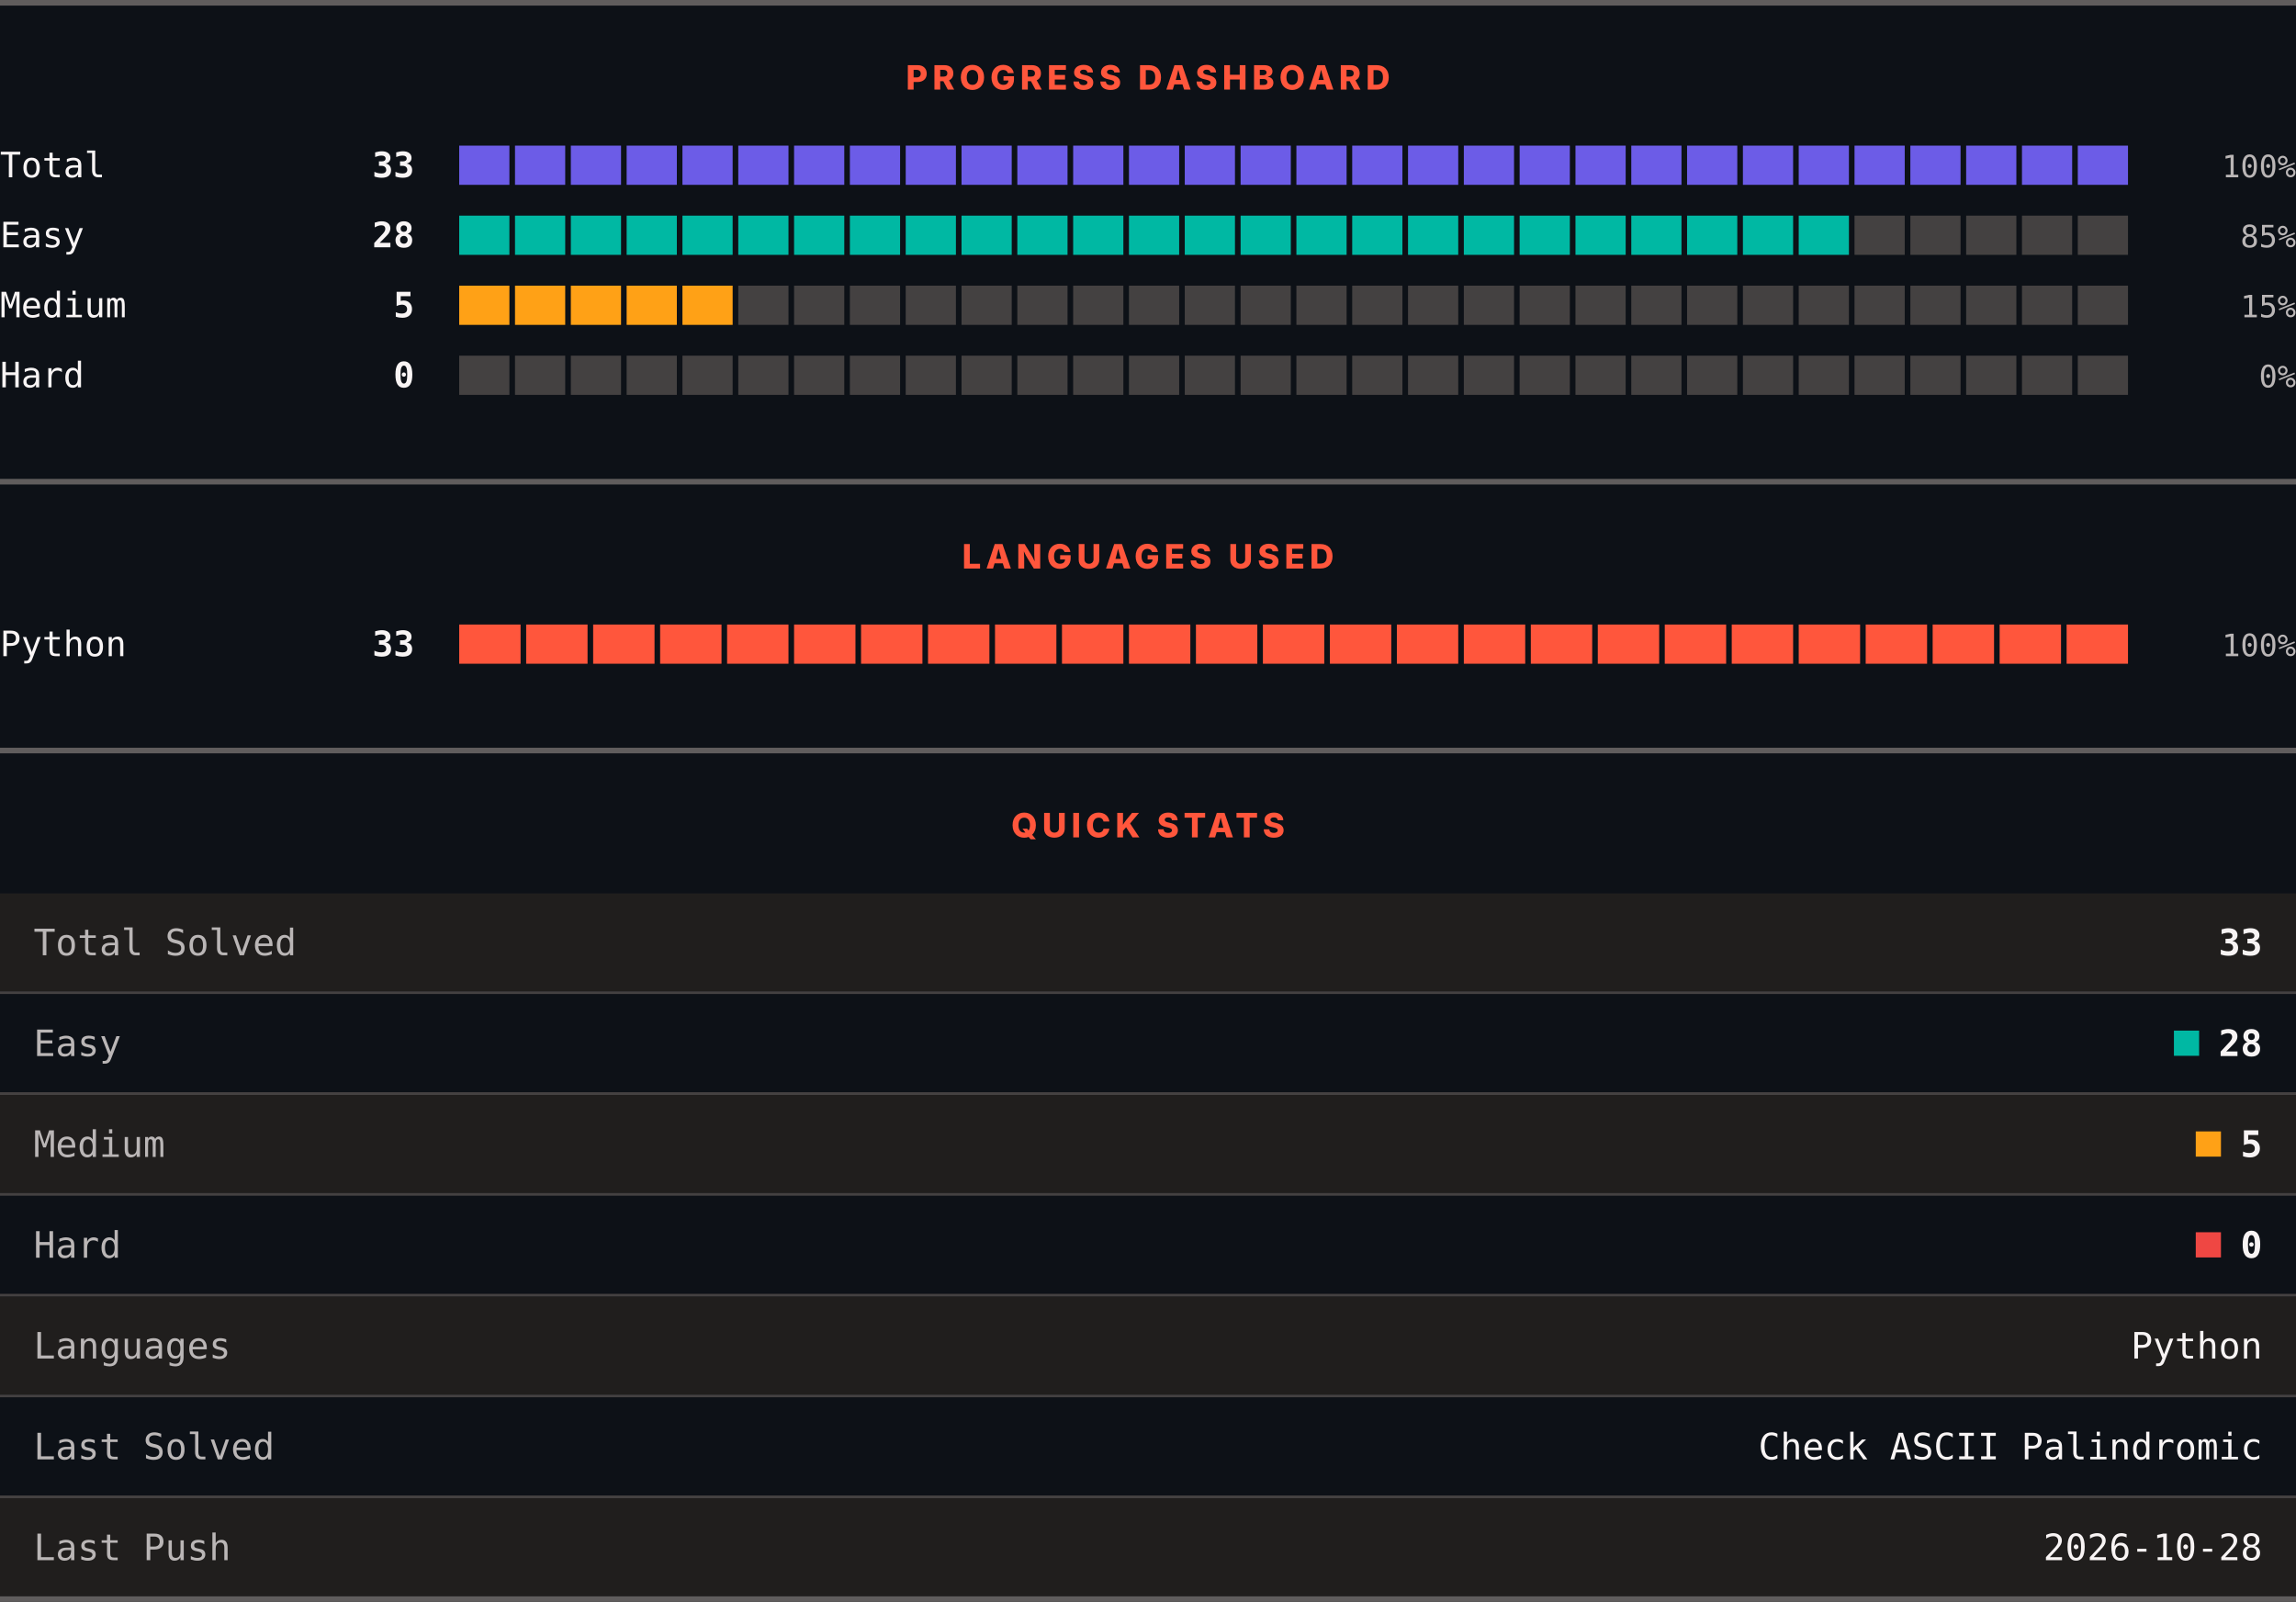
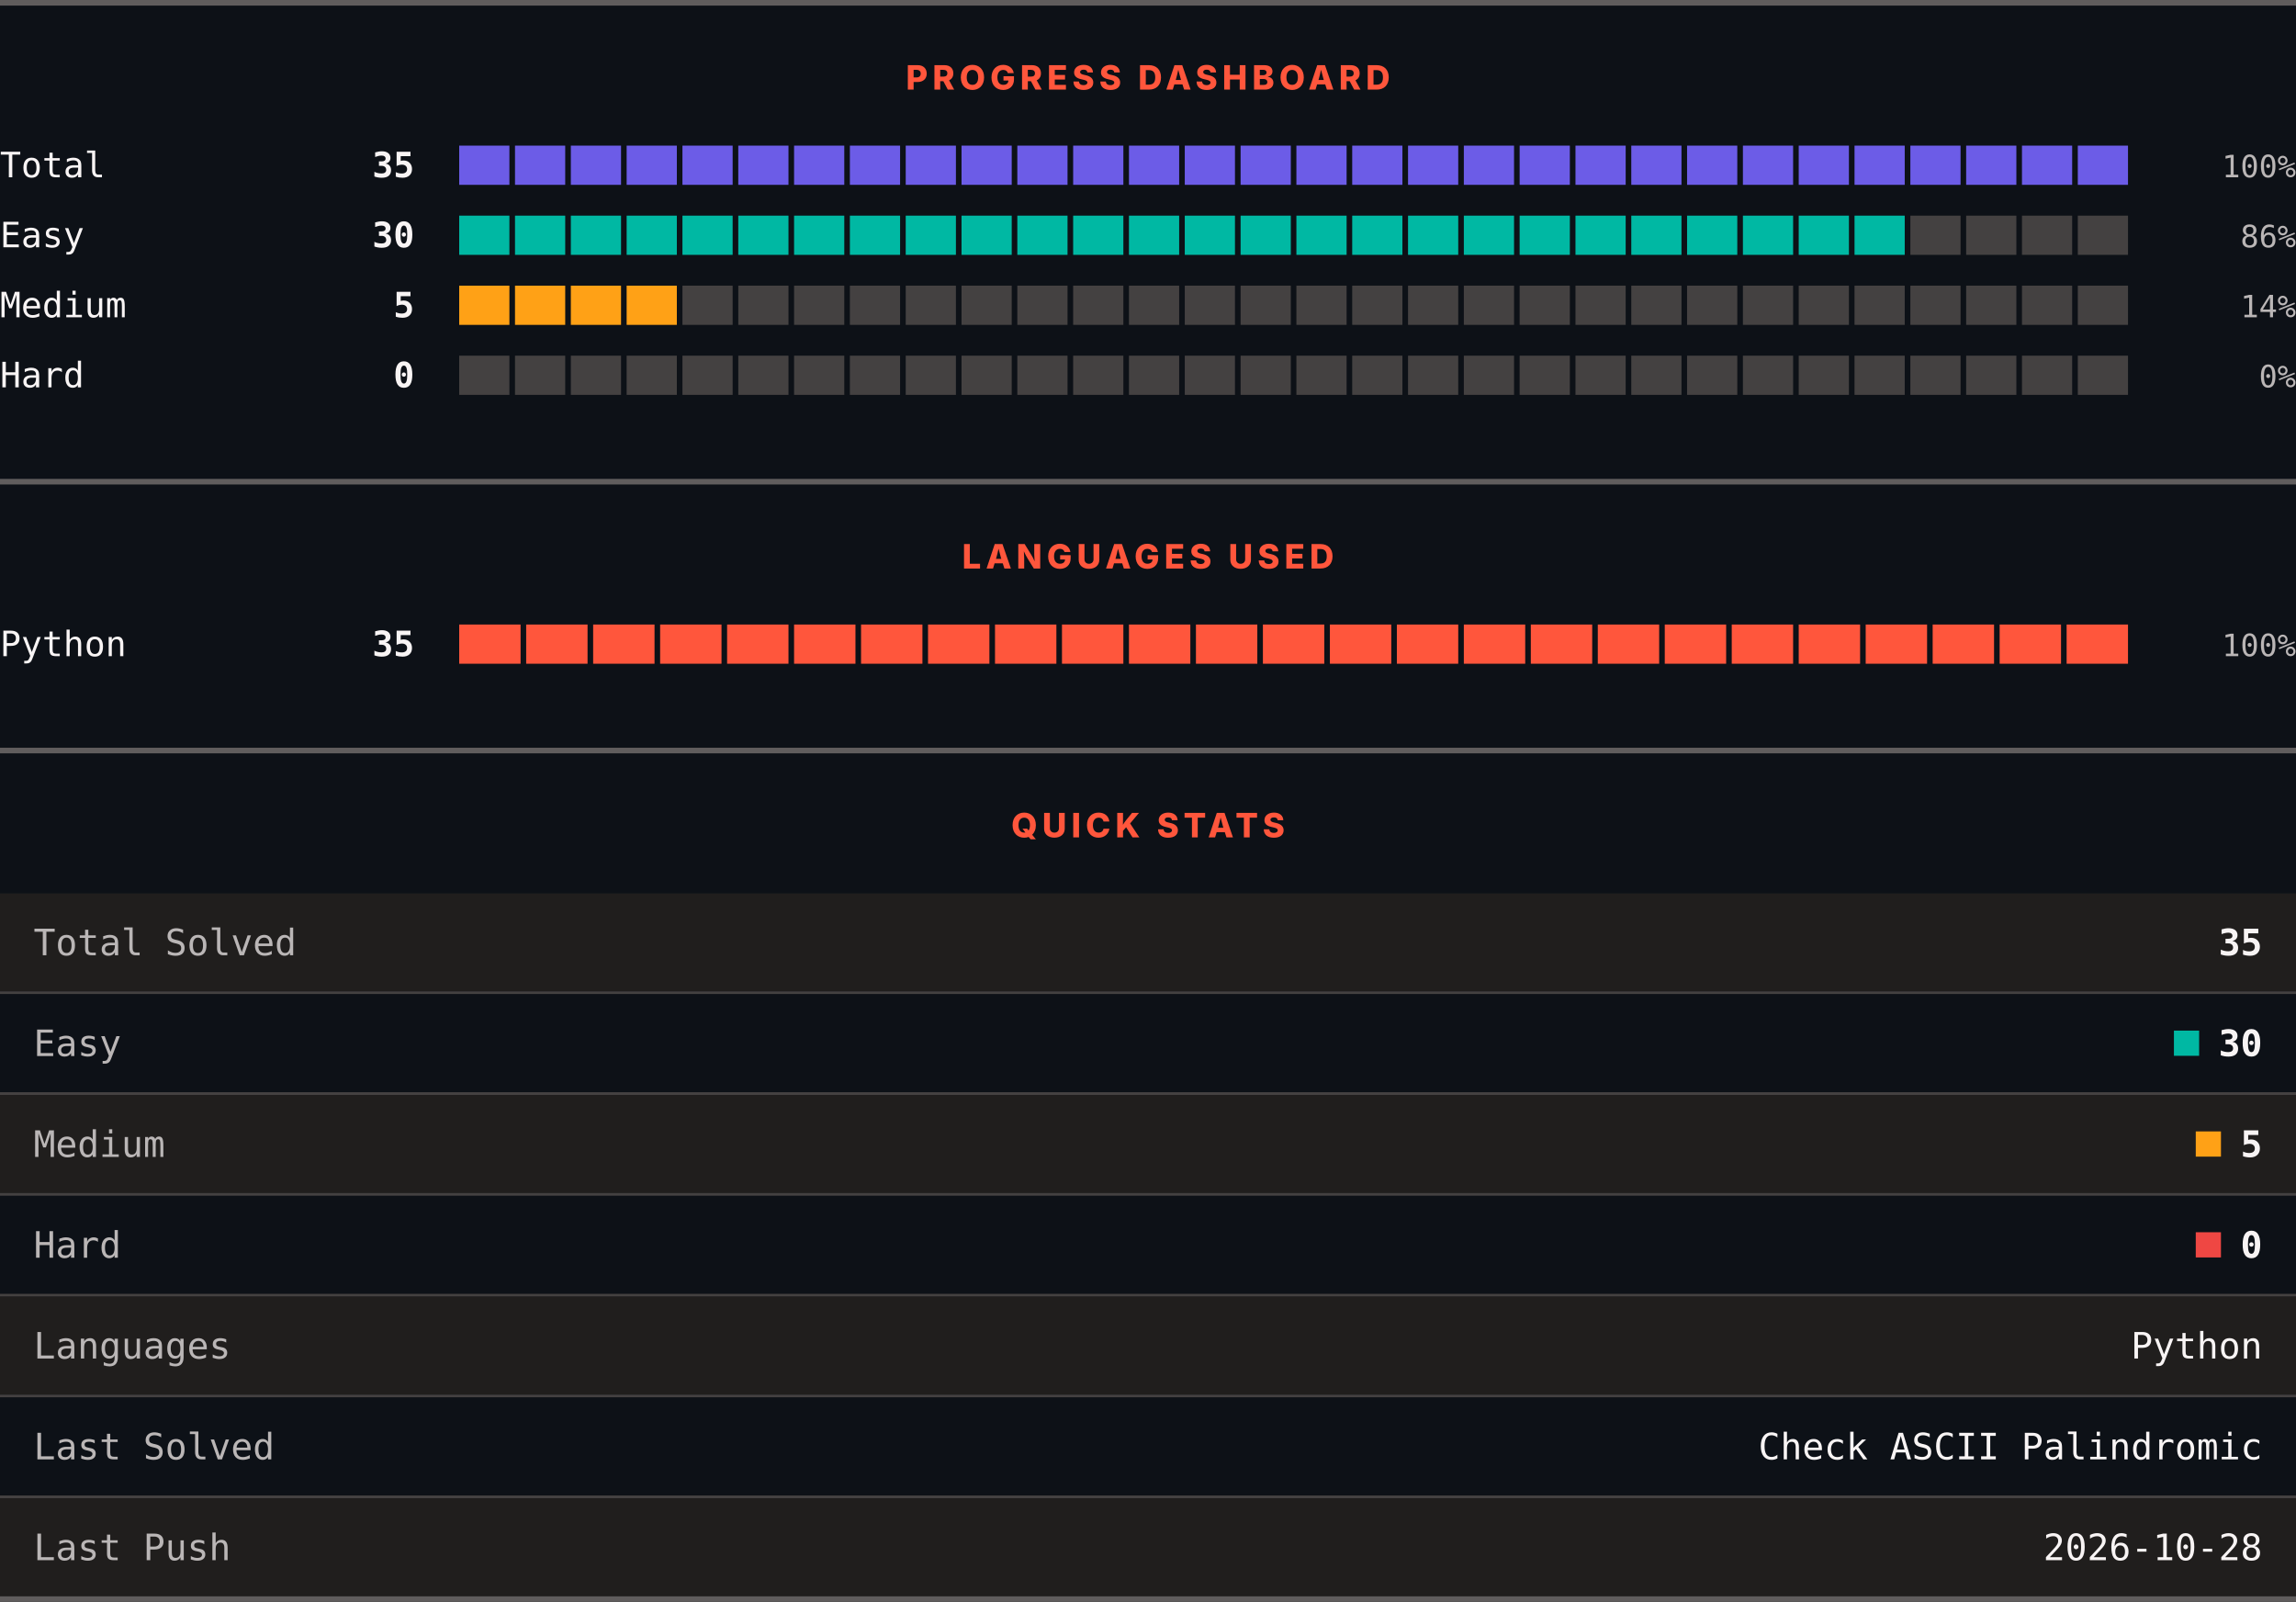
<svg xmlns="http://www.w3.org/2000/svg" width="820" height="572" viewBox="0 0 820 572" role="img" aria-label="LeetCode progress, languages and quick stats">
  <rect width="820" height="572" fill="#0d1117" />
  <rect x="0" y="0" width="820" height="2" fill="#605d5d" />
  <text x="410" y="32" text-anchor="middle" font-family="Archivo, system-ui, -apple-system, Segoe UI, sans-serif" font-size="12" font-weight="800" letter-spacing="1.68" fill="#ff563c">PROGRESS DASHBOARD</text>
  <text x="0" y="63.3" font-family="ui-monospace, SFMono-Regular, Menlo, Consolas, monospace" font-size="12.5" fill="#f8f4f4">Total</text>
-   <text x="148" y="63.3" text-anchor="end" font-family="ui-monospace, SFMono-Regular, Menlo, Consolas, monospace" font-size="12.5" font-weight="700" fill="#f8f4f4">33</text>
+   <text x="148" y="63.3" text-anchor="end" font-family="ui-monospace, SFMono-Regular, Menlo, Consolas, monospace" font-size="12.5" font-weight="700" fill="#f8f4f4">35</text>
  <rect x="164.00" y="52" width="17.93" height="14" fill="#6c5ce7" />
  <rect x="183.93" y="52" width="17.93" height="14" fill="#6c5ce7" />
  <rect x="203.87" y="52" width="17.93" height="14" fill="#6c5ce7" />
  <rect x="223.80" y="52" width="17.93" height="14" fill="#6c5ce7" />
  <rect x="243.73" y="52" width="17.93" height="14" fill="#6c5ce7" />
  <rect x="263.67" y="52" width="17.93" height="14" fill="#6c5ce7" />
  <rect x="283.60" y="52" width="17.93" height="14" fill="#6c5ce7" />
  <rect x="303.53" y="52" width="17.93" height="14" fill="#6c5ce7" />
  <rect x="323.47" y="52" width="17.93" height="14" fill="#6c5ce7" />
  <rect x="343.40" y="52" width="17.93" height="14" fill="#6c5ce7" />
  <rect x="363.33" y="52" width="17.93" height="14" fill="#6c5ce7" />
  <rect x="383.27" y="52" width="17.93" height="14" fill="#6c5ce7" />
  <rect x="403.20" y="52" width="17.93" height="14" fill="#6c5ce7" />
  <rect x="423.13" y="52" width="17.93" height="14" fill="#6c5ce7" />
  <rect x="443.07" y="52" width="17.93" height="14" fill="#6c5ce7" />
  <rect x="463.00" y="52" width="17.93" height="14" fill="#6c5ce7" />
  <rect x="482.93" y="52" width="17.93" height="14" fill="#6c5ce7" />
  <rect x="502.87" y="52" width="17.93" height="14" fill="#6c5ce7" />
  <rect x="522.80" y="52" width="17.93" height="14" fill="#6c5ce7" />
  <rect x="542.73" y="52" width="17.93" height="14" fill="#6c5ce7" />
  <rect x="562.67" y="52" width="17.93" height="14" fill="#6c5ce7" />
  <rect x="582.60" y="52" width="17.93" height="14" fill="#6c5ce7" />
  <rect x="602.53" y="52" width="17.93" height="14" fill="#6c5ce7" />
  <rect x="622.47" y="52" width="17.93" height="14" fill="#6c5ce7" />
  <rect x="642.40" y="52" width="17.93" height="14" fill="#6c5ce7" />
  <rect x="662.33" y="52" width="17.93" height="14" fill="#6c5ce7" />
  <rect x="682.27" y="52" width="17.93" height="14" fill="#6c5ce7" />
  <rect x="702.20" y="52" width="17.93" height="14" fill="#6c5ce7" />
  <rect x="722.13" y="52" width="17.93" height="14" fill="#6c5ce7" />
  <rect x="742.07" y="52" width="17.93" height="14" fill="#6c5ce7" />
  <text x="820" y="63.3" text-anchor="end" font-family="ui-monospace, SFMono-Regular, Menlo, Consolas, monospace" font-size="11" fill="#bab6b6">100%</text>
  <text x="0" y="88.3" font-family="ui-monospace, SFMono-Regular, Menlo, Consolas, monospace" font-size="12.5" fill="#f8f4f4">Easy</text>
-   <text x="148" y="88.3" text-anchor="end" font-family="ui-monospace, SFMono-Regular, Menlo, Consolas, monospace" font-size="12.5" font-weight="700" fill="#f8f4f4">28</text>
+   <text x="148" y="88.3" text-anchor="end" font-family="ui-monospace, SFMono-Regular, Menlo, Consolas, monospace" font-size="12.5" font-weight="700" fill="#f8f4f4">30</text>
  <rect x="164.00" y="77" width="17.93" height="14" fill="#00b8a3" />
  <rect x="183.93" y="77" width="17.93" height="14" fill="#00b8a3" />
  <rect x="203.87" y="77" width="17.93" height="14" fill="#00b8a3" />
  <rect x="223.80" y="77" width="17.93" height="14" fill="#00b8a3" />
  <rect x="243.73" y="77" width="17.93" height="14" fill="#00b8a3" />
  <rect x="263.67" y="77" width="17.93" height="14" fill="#00b8a3" />
  <rect x="283.60" y="77" width="17.93" height="14" fill="#00b8a3" />
  <rect x="303.53" y="77" width="17.93" height="14" fill="#00b8a3" />
  <rect x="323.47" y="77" width="17.93" height="14" fill="#00b8a3" />
  <rect x="343.40" y="77" width="17.93" height="14" fill="#00b8a3" />
  <rect x="363.33" y="77" width="17.93" height="14" fill="#00b8a3" />
  <rect x="383.27" y="77" width="17.93" height="14" fill="#00b8a3" />
  <rect x="403.20" y="77" width="17.93" height="14" fill="#00b8a3" />
  <rect x="423.13" y="77" width="17.93" height="14" fill="#00b8a3" />
  <rect x="443.07" y="77" width="17.93" height="14" fill="#00b8a3" />
  <rect x="463.00" y="77" width="17.93" height="14" fill="#00b8a3" />
  <rect x="482.93" y="77" width="17.93" height="14" fill="#00b8a3" />
  <rect x="502.87" y="77" width="17.93" height="14" fill="#00b8a3" />
  <rect x="522.80" y="77" width="17.93" height="14" fill="#00b8a3" />
  <rect x="542.73" y="77" width="17.93" height="14" fill="#00b8a3" />
  <rect x="562.67" y="77" width="17.93" height="14" fill="#00b8a3" />
  <rect x="582.60" y="77" width="17.93" height="14" fill="#00b8a3" />
  <rect x="602.53" y="77" width="17.93" height="14" fill="#00b8a3" />
  <rect x="622.47" y="77" width="17.93" height="14" fill="#00b8a3" />
  <rect x="642.40" y="77" width="17.93" height="14" fill="#00b8a3" />
-   <rect x="662.33" y="77" width="17.93" height="14" fill="#444141" />
+   <rect x="662.33" y="77" width="17.93" height="14" fill="#00b8a3" />
  <rect x="682.27" y="77" width="17.93" height="14" fill="#444141" />
  <rect x="702.20" y="77" width="17.93" height="14" fill="#444141" />
  <rect x="722.13" y="77" width="17.93" height="14" fill="#444141" />
  <rect x="742.07" y="77" width="17.93" height="14" fill="#444141" />
-   <text x="820" y="88.3" text-anchor="end" font-family="ui-monospace, SFMono-Regular, Menlo, Consolas, monospace" font-size="11" fill="#bab6b6">85%</text>
+   <text x="820" y="88.3" text-anchor="end" font-family="ui-monospace, SFMono-Regular, Menlo, Consolas, monospace" font-size="11" fill="#bab6b6">86%</text>
  <text x="0" y="113.3" font-family="ui-monospace, SFMono-Regular, Menlo, Consolas, monospace" font-size="12.5" fill="#f8f4f4">Medium</text>
  <text x="148" y="113.3" text-anchor="end" font-family="ui-monospace, SFMono-Regular, Menlo, Consolas, monospace" font-size="12.5" font-weight="700" fill="#f8f4f4">5</text>
  <rect x="164.00" y="102" width="17.93" height="14" fill="#ffa116" />
  <rect x="183.93" y="102" width="17.93" height="14" fill="#ffa116" />
  <rect x="203.87" y="102" width="17.93" height="14" fill="#ffa116" />
  <rect x="223.80" y="102" width="17.93" height="14" fill="#ffa116" />
-   <rect x="243.73" y="102" width="17.93" height="14" fill="#ffa116" />
+   <rect x="243.73" y="102" width="17.93" height="14" fill="#444141" />
  <rect x="263.67" y="102" width="17.93" height="14" fill="#444141" />
  <rect x="283.60" y="102" width="17.93" height="14" fill="#444141" />
  <rect x="303.53" y="102" width="17.93" height="14" fill="#444141" />
  <rect x="323.47" y="102" width="17.93" height="14" fill="#444141" />
  <rect x="343.40" y="102" width="17.93" height="14" fill="#444141" />
  <rect x="363.33" y="102" width="17.93" height="14" fill="#444141" />
  <rect x="383.27" y="102" width="17.93" height="14" fill="#444141" />
  <rect x="403.20" y="102" width="17.93" height="14" fill="#444141" />
  <rect x="423.13" y="102" width="17.93" height="14" fill="#444141" />
  <rect x="443.07" y="102" width="17.93" height="14" fill="#444141" />
  <rect x="463.00" y="102" width="17.93" height="14" fill="#444141" />
  <rect x="482.93" y="102" width="17.93" height="14" fill="#444141" />
  <rect x="502.87" y="102" width="17.93" height="14" fill="#444141" />
  <rect x="522.80" y="102" width="17.93" height="14" fill="#444141" />
  <rect x="542.73" y="102" width="17.93" height="14" fill="#444141" />
  <rect x="562.67" y="102" width="17.93" height="14" fill="#444141" />
  <rect x="582.60" y="102" width="17.93" height="14" fill="#444141" />
  <rect x="602.53" y="102" width="17.93" height="14" fill="#444141" />
  <rect x="622.47" y="102" width="17.93" height="14" fill="#444141" />
  <rect x="642.40" y="102" width="17.93" height="14" fill="#444141" />
  <rect x="662.33" y="102" width="17.93" height="14" fill="#444141" />
  <rect x="682.27" y="102" width="17.93" height="14" fill="#444141" />
  <rect x="702.20" y="102" width="17.93" height="14" fill="#444141" />
  <rect x="722.13" y="102" width="17.93" height="14" fill="#444141" />
  <rect x="742.07" y="102" width="17.93" height="14" fill="#444141" />
-   <text x="820" y="113.3" text-anchor="end" font-family="ui-monospace, SFMono-Regular, Menlo, Consolas, monospace" font-size="11" fill="#bab6b6">15%</text>
+   <text x="820" y="113.3" text-anchor="end" font-family="ui-monospace, SFMono-Regular, Menlo, Consolas, monospace" font-size="11" fill="#bab6b6">14%</text>
  <text x="0" y="138.3" font-family="ui-monospace, SFMono-Regular, Menlo, Consolas, monospace" font-size="12.5" fill="#f8f4f4">Hard</text>
  <text x="148" y="138.3" text-anchor="end" font-family="ui-monospace, SFMono-Regular, Menlo, Consolas, monospace" font-size="12.5" font-weight="700" fill="#f8f4f4">0</text>
  <rect x="164.00" y="127" width="17.93" height="14" fill="#444141" />
  <rect x="183.93" y="127" width="17.93" height="14" fill="#444141" />
  <rect x="203.87" y="127" width="17.93" height="14" fill="#444141" />
  <rect x="223.80" y="127" width="17.93" height="14" fill="#444141" />
  <rect x="243.73" y="127" width="17.93" height="14" fill="#444141" />
  <rect x="263.67" y="127" width="17.93" height="14" fill="#444141" />
  <rect x="283.60" y="127" width="17.93" height="14" fill="#444141" />
  <rect x="303.53" y="127" width="17.93" height="14" fill="#444141" />
  <rect x="323.47" y="127" width="17.93" height="14" fill="#444141" />
  <rect x="343.40" y="127" width="17.93" height="14" fill="#444141" />
  <rect x="363.33" y="127" width="17.93" height="14" fill="#444141" />
  <rect x="383.27" y="127" width="17.93" height="14" fill="#444141" />
  <rect x="403.20" y="127" width="17.93" height="14" fill="#444141" />
  <rect x="423.13" y="127" width="17.93" height="14" fill="#444141" />
  <rect x="443.07" y="127" width="17.93" height="14" fill="#444141" />
  <rect x="463.00" y="127" width="17.93" height="14" fill="#444141" />
  <rect x="482.93" y="127" width="17.93" height="14" fill="#444141" />
  <rect x="502.87" y="127" width="17.93" height="14" fill="#444141" />
  <rect x="522.80" y="127" width="17.93" height="14" fill="#444141" />
  <rect x="542.73" y="127" width="17.93" height="14" fill="#444141" />
  <rect x="562.67" y="127" width="17.93" height="14" fill="#444141" />
  <rect x="582.60" y="127" width="17.93" height="14" fill="#444141" />
  <rect x="602.53" y="127" width="17.93" height="14" fill="#444141" />
  <rect x="622.47" y="127" width="17.93" height="14" fill="#444141" />
  <rect x="642.40" y="127" width="17.93" height="14" fill="#444141" />
  <rect x="662.33" y="127" width="17.93" height="14" fill="#444141" />
  <rect x="682.27" y="127" width="17.93" height="14" fill="#444141" />
  <rect x="702.20" y="127" width="17.93" height="14" fill="#444141" />
  <rect x="722.13" y="127" width="17.93" height="14" fill="#444141" />
  <rect x="742.07" y="127" width="17.93" height="14" fill="#444141" />
  <text x="820" y="138.3" text-anchor="end" font-family="ui-monospace, SFMono-Regular, Menlo, Consolas, monospace" font-size="11" fill="#bab6b6">0%</text>
  <rect x="0" y="171" width="820" height="2" fill="#605d5d" />
  <text x="410" y="203" text-anchor="middle" font-family="Archivo, system-ui, -apple-system, Segoe UI, sans-serif" font-size="12" font-weight="800" letter-spacing="1.68" fill="#ff563c">LANGUAGES USED</text>
  <text x="0" y="234.3" font-family="ui-monospace, SFMono-Regular, Menlo, Consolas, monospace" font-size="12.5" fill="#f8f4f4">Python</text>
-   <text x="148" y="234.3" text-anchor="end" font-family="ui-monospace, SFMono-Regular, Menlo, Consolas, monospace" font-size="12.5" font-weight="700" fill="#f8f4f4">33</text>
+   <text x="148" y="234.3" text-anchor="end" font-family="ui-monospace, SFMono-Regular, Menlo, Consolas, monospace" font-size="12.5" font-weight="700" fill="#f8f4f4">35</text>
  <rect x="164.00" y="223" width="21.92" height="14" fill="#ff563c" />
  <rect x="187.92" y="223" width="21.92" height="14" fill="#ff563c" />
  <rect x="211.84" y="223" width="21.92" height="14" fill="#ff563c" />
  <rect x="235.76" y="223" width="21.92" height="14" fill="#ff563c" />
  <rect x="259.68" y="223" width="21.92" height="14" fill="#ff563c" />
  <rect x="283.60" y="223" width="21.92" height="14" fill="#ff563c" />
  <rect x="307.52" y="223" width="21.92" height="14" fill="#ff563c" />
  <rect x="331.44" y="223" width="21.92" height="14" fill="#ff563c" />
  <rect x="355.36" y="223" width="21.92" height="14" fill="#ff563c" />
  <rect x="379.28" y="223" width="21.92" height="14" fill="#ff563c" />
  <rect x="403.20" y="223" width="21.92" height="14" fill="#ff563c" />
  <rect x="427.12" y="223" width="21.92" height="14" fill="#ff563c" />
  <rect x="451.04" y="223" width="21.92" height="14" fill="#ff563c" />
  <rect x="474.96" y="223" width="21.92" height="14" fill="#ff563c" />
  <rect x="498.88" y="223" width="21.92" height="14" fill="#ff563c" />
  <rect x="522.80" y="223" width="21.92" height="14" fill="#ff563c" />
  <rect x="546.72" y="223" width="21.92" height="14" fill="#ff563c" />
  <rect x="570.64" y="223" width="21.92" height="14" fill="#ff563c" />
  <rect x="594.56" y="223" width="21.92" height="14" fill="#ff563c" />
  <rect x="618.48" y="223" width="21.92" height="14" fill="#ff563c" />
  <rect x="642.40" y="223" width="21.92" height="14" fill="#ff563c" />
  <rect x="666.32" y="223" width="21.92" height="14" fill="#ff563c" />
  <rect x="690.24" y="223" width="21.92" height="14" fill="#ff563c" />
  <rect x="714.16" y="223" width="21.92" height="14" fill="#ff563c" />
  <rect x="738.08" y="223" width="21.92" height="14" fill="#ff563c" />
  <text x="820" y="234.3" text-anchor="end" font-family="ui-monospace, SFMono-Regular, Menlo, Consolas, monospace" font-size="11" fill="#bab6b6">100%</text>
  <rect x="0" y="267" width="820" height="2" fill="#605d5d" />
  <text x="410" y="299" text-anchor="middle" font-family="Archivo, system-ui, -apple-system, Segoe UI, sans-serif" font-size="12" font-weight="800" letter-spacing="1.68" fill="#ff563c">QUICK STATS</text>
  <rect x="0" y="319" width="820" height="35" fill="#201e1d" />
  <text x="12" y="341.1" font-family="ui-monospace, SFMono-Regular, Menlo, Consolas, monospace" font-size="13" fill="#bab6b6">Total Solved</text>
-   <text x="808" y="341.1" text-anchor="end" font-family="ui-monospace, SFMono-Regular, Menlo, Consolas, monospace" font-size="13" font-weight="700" fill="#f8f4f4">33</text>
+   <text x="808" y="341.1" text-anchor="end" font-family="ui-monospace, SFMono-Regular, Menlo, Consolas, monospace" font-size="13" font-weight="700" fill="#f8f4f4">35</text>
  <rect x="0" y="354" width="820" height="1" fill="#444141" />
  <rect x="0" y="355" width="820" height="35" fill="#0d1117" />
  <text x="12" y="377.1" font-family="ui-monospace, SFMono-Regular, Menlo, Consolas, monospace" font-size="13" fill="#bab6b6">Easy</text>
  <rect x="776.4" y="368" width="9" height="9" fill="#00b8a3" />
-   <text x="808" y="377.1" text-anchor="end" font-family="ui-monospace, SFMono-Regular, Menlo, Consolas, monospace" font-size="13" font-weight="700" fill="#f8f4f4">28</text>
+   <text x="808" y="377.1" text-anchor="end" font-family="ui-monospace, SFMono-Regular, Menlo, Consolas, monospace" font-size="13" font-weight="700" fill="#f8f4f4">30</text>
  <rect x="0" y="390" width="820" height="1" fill="#444141" />
  <rect x="0" y="391" width="820" height="35" fill="#201e1d" />
  <text x="12" y="413.1" font-family="ui-monospace, SFMono-Regular, Menlo, Consolas, monospace" font-size="13" fill="#bab6b6">Medium</text>
  <rect x="784.2" y="404" width="9" height="9" fill="#ffa116" />
  <text x="808" y="413.1" text-anchor="end" font-family="ui-monospace, SFMono-Regular, Menlo, Consolas, monospace" font-size="13" font-weight="700" fill="#f8f4f4">5</text>
  <rect x="0" y="426" width="820" height="1" fill="#444141" />
  <rect x="0" y="427" width="820" height="35" fill="#0d1117" />
  <text x="12" y="449.1" font-family="ui-monospace, SFMono-Regular, Menlo, Consolas, monospace" font-size="13" fill="#bab6b6">Hard</text>
  <rect x="784.2" y="440" width="9" height="9" fill="#ef4743" />
  <text x="808" y="449.1" text-anchor="end" font-family="ui-monospace, SFMono-Regular, Menlo, Consolas, monospace" font-size="13" font-weight="700" fill="#f8f4f4">0</text>
  <rect x="0" y="462" width="820" height="1" fill="#444141" />
  <rect x="0" y="463" width="820" height="35" fill="#201e1d" />
  <text x="12" y="485.1" font-family="ui-monospace, SFMono-Regular, Menlo, Consolas, monospace" font-size="13" fill="#bab6b6">Languages</text>
  <text x="808" y="485.1" text-anchor="end" font-family="ui-monospace, SFMono-Regular, Menlo, Consolas, monospace" font-size="13" fill="#f8f4f4">Python</text>
  <rect x="0" y="498" width="820" height="1" fill="#444141" />
  <rect x="0" y="499" width="820" height="35" fill="#0d1117" />
  <text x="12" y="521.1" font-family="ui-monospace, SFMono-Regular, Menlo, Consolas, monospace" font-size="13" fill="#bab6b6">Last Solved</text>
  <text x="808" y="521.1" text-anchor="end" font-family="ui-monospace, SFMono-Regular, Menlo, Consolas, monospace" font-size="13" fill="#f8f4f4">Check ASCII Palindromic</text>
  <rect x="0" y="534" width="820" height="1" fill="#444141" />
  <rect x="0" y="535" width="820" height="35" fill="#201e1d" />
  <text x="12" y="557.1" font-family="ui-monospace, SFMono-Regular, Menlo, Consolas, monospace" font-size="13" fill="#bab6b6">Last Push</text>
  <text x="808" y="557.1" text-anchor="end" font-family="ui-monospace, SFMono-Regular, Menlo, Consolas, monospace" font-size="13" fill="#f8f4f4">2026-10-28</text>
  <rect x="0" y="570" width="820" height="2" fill="#605d5d" />
</svg>
